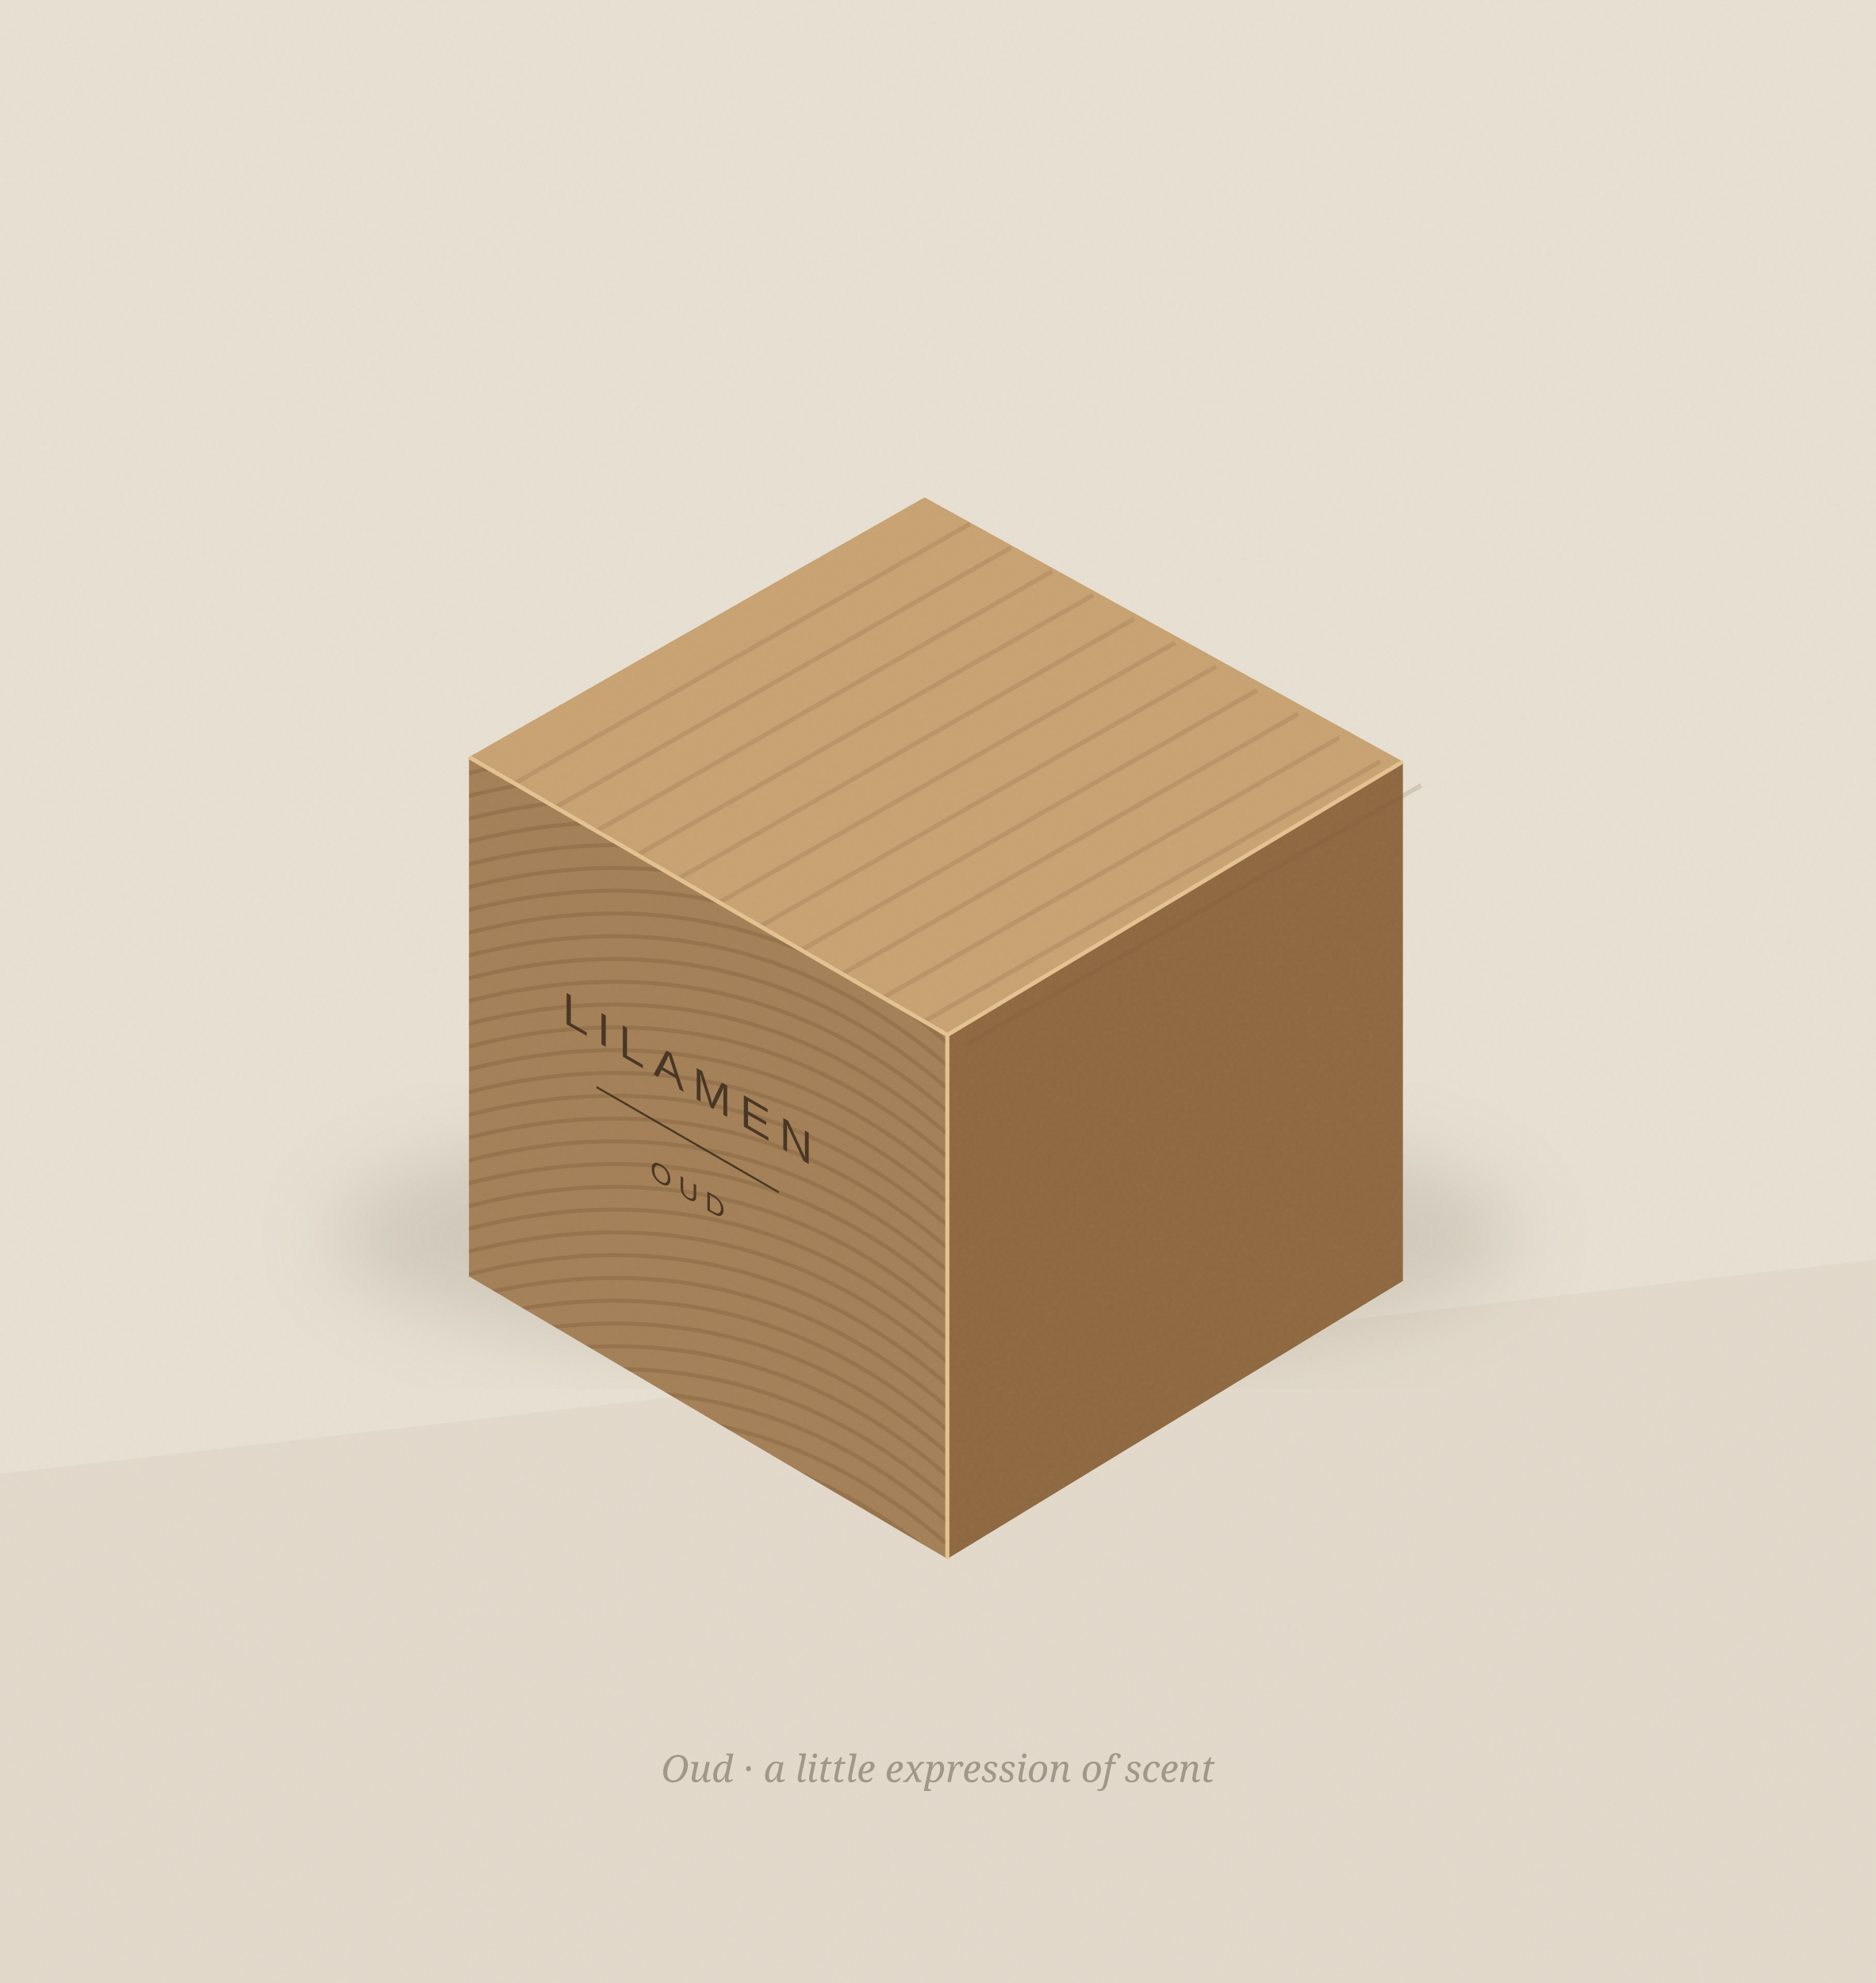
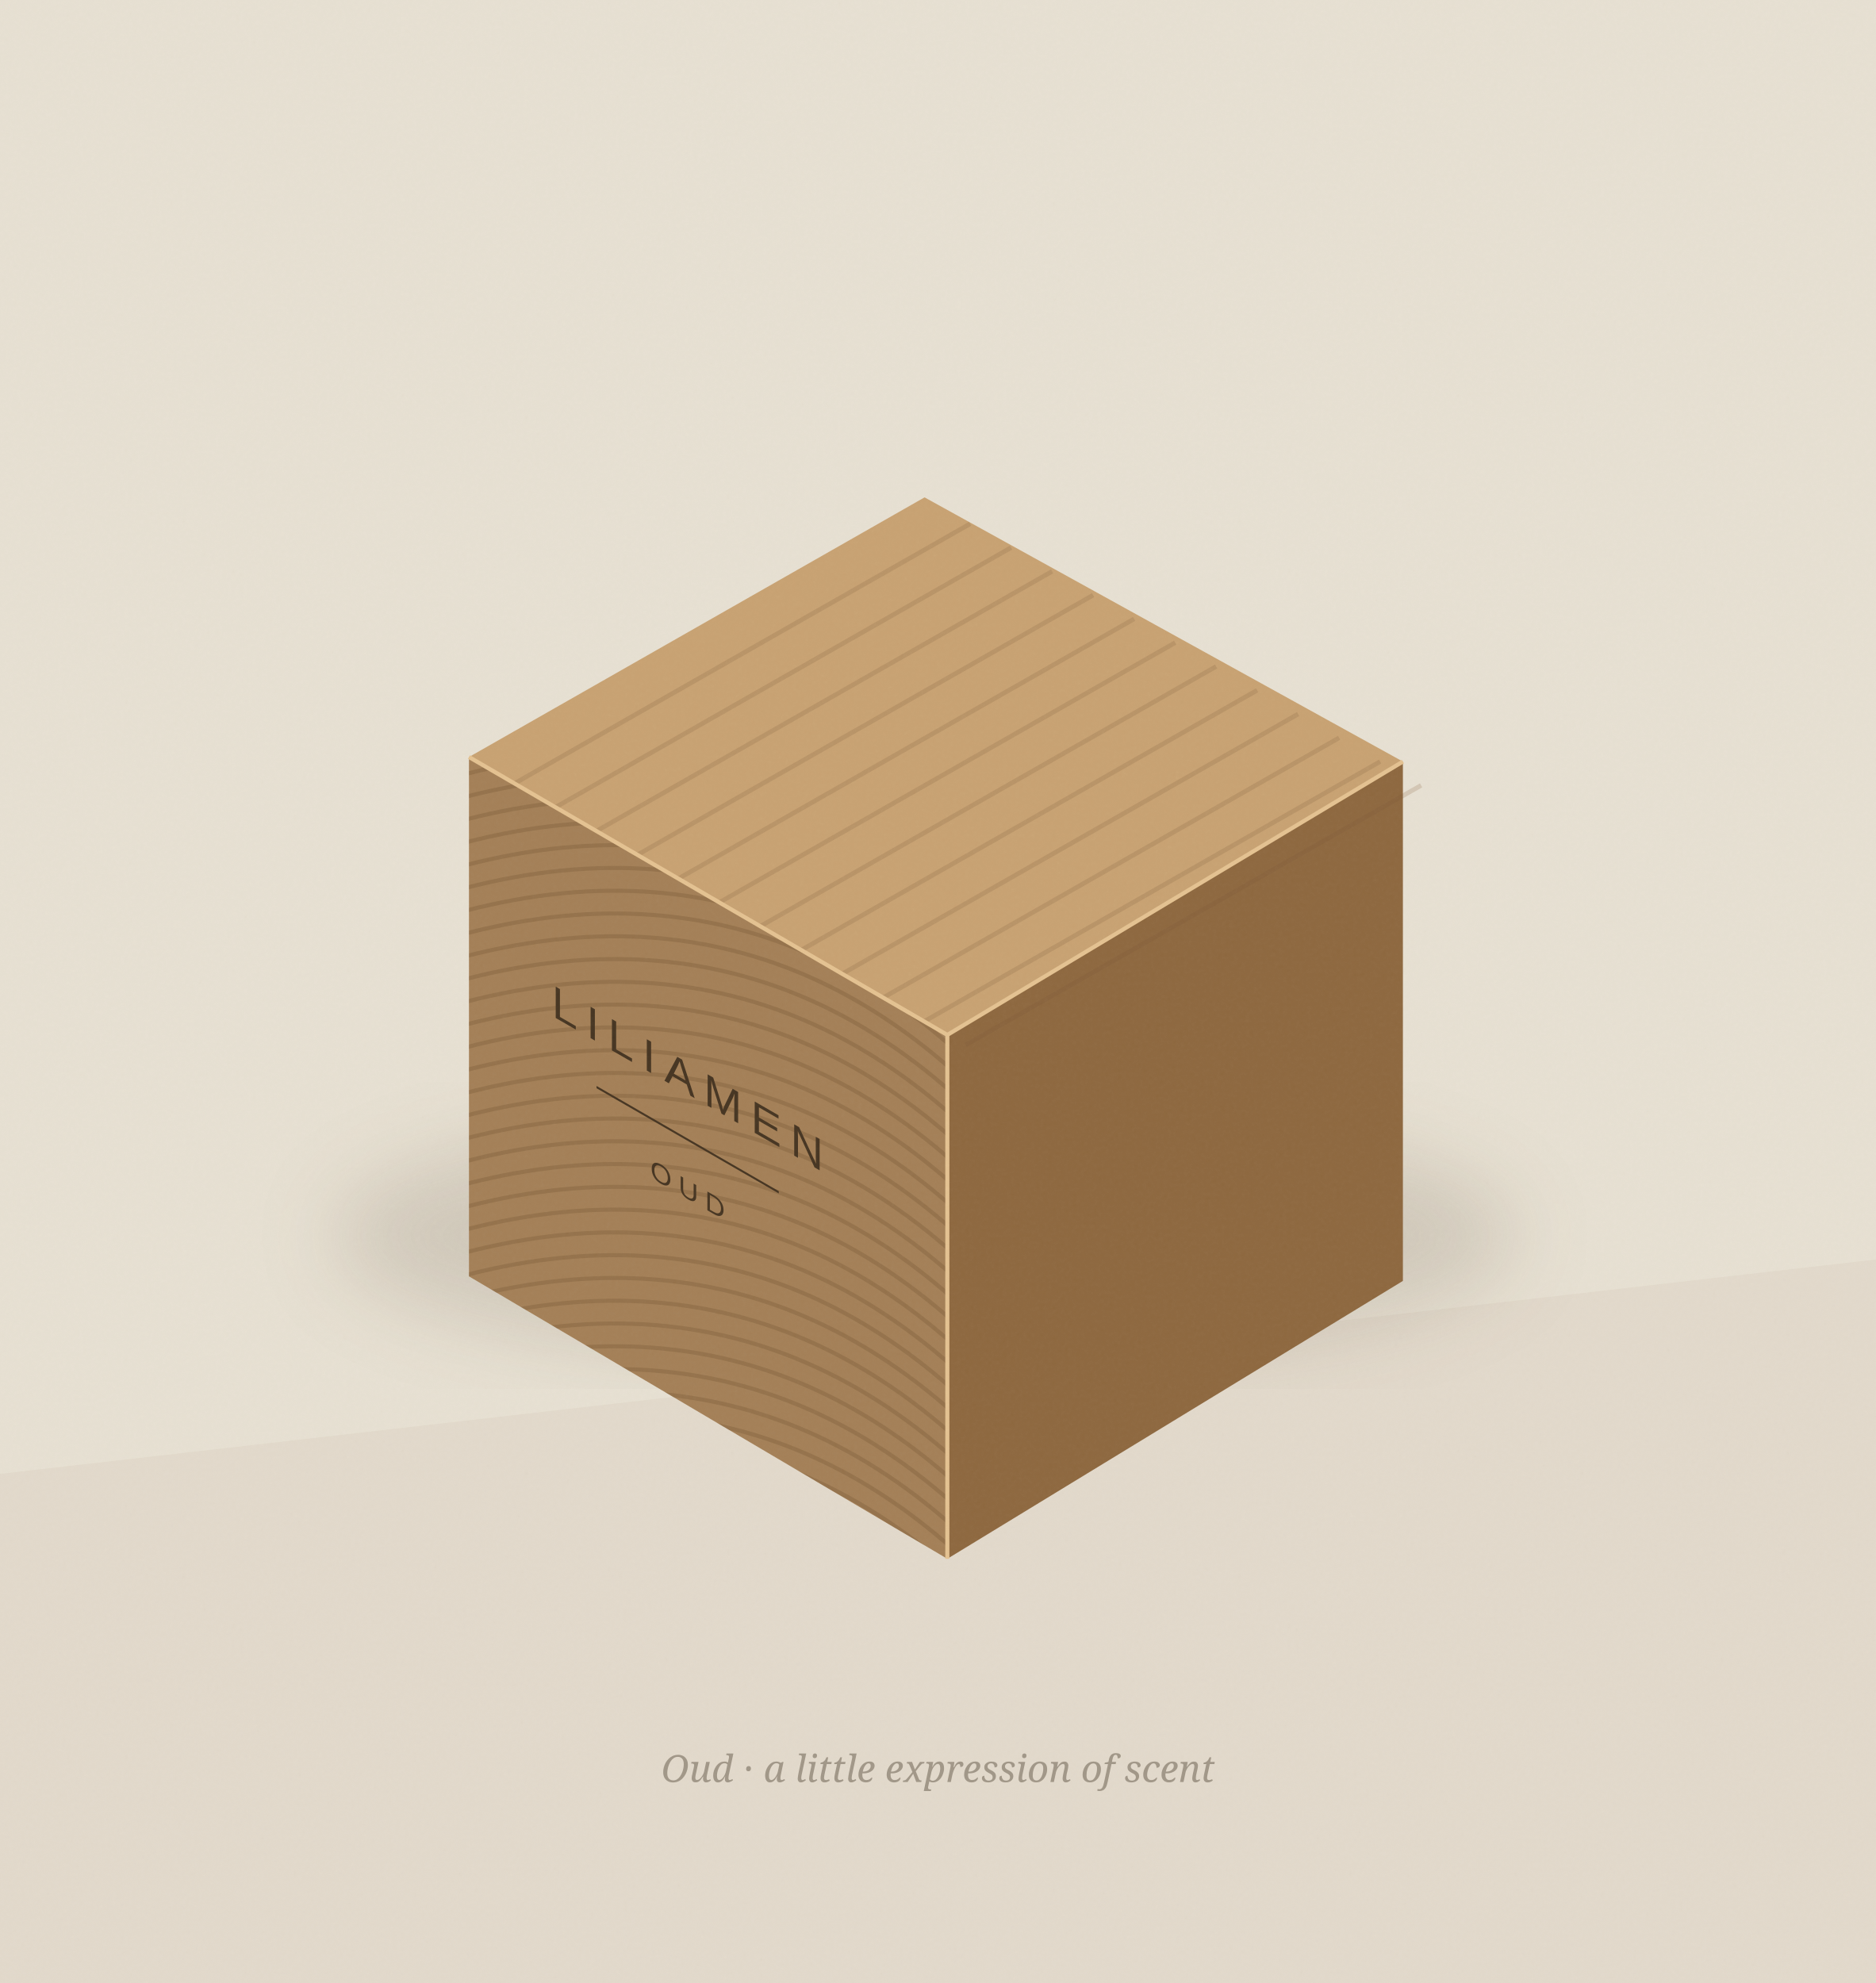
<svg xmlns="http://www.w3.org/2000/svg" viewBox="0 0 700 740">
  <defs>
    <filter id="blur">
      <feGaussianBlur stdDeviation="9" />
    </filter>
    <filter id="grain">
      <feTurbulence type="fractalNoise" baseFrequency=".65" numOctaves="3" stitchTiles="stitch" />
      <feColorMatrix type="saturate" values="0" />
      <feComponentTransfer>
        <feFuncA type="linear" slope=".055" />
      </feComponentTransfer>
    </filter>
    <clipPath id="front">
      <path d="M-100-25 5 36 5 151-100 89Z" />
    </clipPath>
    <linearGradient id="light" x1="0" y1="0" x2="1" y2="1">
      <stop stop-color="#f7f0e2" />
      <stop offset="1" stop-color="#c6b697" />
    </linearGradient>
  </defs>
  <path fill="#e7e0d2" d="M0 0h1000v1000H0z" />
  <path d="M0 550 700 470V740H0Z" fill="#d1c6b2" opacity=".24" />
  <g transform="translate(345 325) rotate(0) scale(1.7)">
    <ellipse cx="0" cy="80" rx="130" ry="28" fill="#413321" opacity=".14" filter="url(#blur)" />
    <path d="M-100-25 0-82 105-24 5 36Z" fill="#c8a272" />
    <path d="M-100-25 5 36 5 151-100 89Z" fill="#a48057" />
    <path d="M5 36 105-24 105 90 5 151Z" fill="#8e683f" />
    <g clip-path="url(#front)" opacity=".24">
      <path d="M-120 -30 Q-30 -65 30 15" stroke="#664726" stroke-width=".9" fill="none" />
      <path d="M-120 -25 Q-30 -60 30 20" stroke="#664726" stroke-width=".9" fill="none" />
      <path d="M-120 -20 Q-30 -55 30 25" stroke="#664726" stroke-width=".9" fill="none" />
      <path d="M-120 -15 Q-30 -50 30 30" stroke="#664726" stroke-width=".9" fill="none" />
      <path d="M-120 -10 Q-30 -45 30 35" stroke="#664726" stroke-width=".9" fill="none" />
      <path d="M-120 -5 Q-30 -40 30 40" stroke="#664726" stroke-width=".9" fill="none" />
      <path d="M-120 0 Q-30 -35 30 45" stroke="#664726" stroke-width=".9" fill="none" />
      <path d="M-120 5 Q-30 -30 30 50" stroke="#664726" stroke-width=".9" fill="none" />
      <path d="M-120 10 Q-30 -25 30 55" stroke="#664726" stroke-width=".9" fill="none" />
      <path d="M-120 15 Q-30 -20 30 60" stroke="#664726" stroke-width=".9" fill="none" />
      <path d="M-120 20 Q-30 -15 30 65" stroke="#664726" stroke-width=".9" fill="none" />
      <path d="M-120 25 Q-30 -10 30 70" stroke="#664726" stroke-width=".9" fill="none" />
      <path d="M-120 30 Q-30 -5 30 75" stroke="#664726" stroke-width=".9" fill="none" />
      <path d="M-120 35 Q-30 0 30 80" stroke="#664726" stroke-width=".9" fill="none" />
      <path d="M-120 40 Q-30 5 30 85" stroke="#664726" stroke-width=".9" fill="none" />
      <path d="M-120 45 Q-30 10 30 90" stroke="#664726" stroke-width=".9" fill="none" />
      <path d="M-120 50 Q-30 15 30 95" stroke="#664726" stroke-width=".9" fill="none" />
      <path d="M-120 55 Q-30 20 30 100" stroke="#664726" stroke-width=".9" fill="none" />
      <path d="M-120 60 Q-30 25 30 105" stroke="#664726" stroke-width=".9" fill="none" />
      <path d="M-120 65 Q-30 30 30 110" stroke="#664726" stroke-width=".9" fill="none" />
      <path d="M-120 70 Q-30 35 30 115" stroke="#664726" stroke-width=".9" fill="none" />
      <path d="M-120 75 Q-30 40 30 120" stroke="#664726" stroke-width=".9" fill="none" />
      <path d="M-120 80 Q-30 45 30 125" stroke="#664726" stroke-width=".9" fill="none" />
      <path d="M-120 85 Q-30 50 30 130" stroke="#664726" stroke-width=".9" fill="none" />
      <path d="M-120 90 Q-30 55 30 135" stroke="#664726" stroke-width=".9" fill="none" />
      <path d="M-120 95 Q-30 60 30 140" stroke="#664726" stroke-width=".9" fill="none" />
      <path d="M-120 100 Q-30 65 30 145" stroke="#664726" stroke-width=".9" fill="none" />
      <path d="M-120 105 Q-30 70 30 150" stroke="#664726" stroke-width=".9" fill="none" />
      <path d="M-120 110 Q-30 75 30 155" stroke="#664726" stroke-width=".9" fill="none" />
      <path d="M-120 115 Q-30 80 30 160" stroke="#664726" stroke-width=".9" fill="none" />
      <path d="M-120 120 Q-30 85 30 165" stroke="#664726" stroke-width=".9" fill="none" />
      <path d="M-120 125 Q-30 90 30 170" stroke="#664726" stroke-width=".9" fill="none" />
      <path d="M-120 130 Q-30 95 30 175" stroke="#664726" stroke-width=".9" fill="none" />
      <path d="M-120 135 Q-30 100 30 180" stroke="#664726" stroke-width=".9" fill="none" />
      <path d="M-120 140 Q-30 105 30 185" stroke="#664726" stroke-width=".9" fill="none" />
      <path d="M-120 145 Q-30 110 30 190" stroke="#664726" stroke-width=".9" fill="none" />
      <path d="M-120 150 Q-30 115 30 195" stroke="#664726" stroke-width=".9" fill="none" />
      <path d="M-120 155 Q-30 120 30 200" stroke="#664726" stroke-width=".9" fill="none" />
      <path d="M-120 160 Q-30 125 30 205" stroke="#664726" stroke-width=".9" fill="none" />
      <path d="M-120 165 Q-30 130 30 210" stroke="#664726" stroke-width=".9" fill="none" />
      <path d="M-120 170 Q-30 135 30 215" stroke="#664726" stroke-width=".9" fill="none" />
      <path d="M-120 175 Q-30 140 30 220" stroke="#664726" stroke-width=".9" fill="none" />
    </g>
    <g opacity=".19">
      <path d="M-90 -19.2 l100 -57" stroke="#795535" stroke-width="1" />
      <path d="M-81 -13.98 l100 -57" stroke="#795535" stroke-width="1" />
      <path d="M-72 -8.76 l100 -57" stroke="#795535" stroke-width="1" />
      <path d="M-63 -3.54 l100 -57" stroke="#795535" stroke-width="1" />
      <path d="M-54 1.68 l100 -57" stroke="#795535" stroke-width="1" />
      <path d="M-45 6.9 l100 -57" stroke="#795535" stroke-width="1" />
      <path d="M-36 12.12 l100 -57" stroke="#795535" stroke-width="1" />
      <path d="M-27 17.34 l100 -57" stroke="#795535" stroke-width="1" />
      <path d="M-18 22.56 l100 -57" stroke="#795535" stroke-width="1" />
      <path d="M-9 27.78 l100 -57" stroke="#795535" stroke-width="1" />
      <path d="M0 33 l100 -57" stroke="#795535" stroke-width="1" />
      <path d="M9 38.22 l100 -57" stroke="#795535" stroke-width="1" />
    </g>
    <g transform="translate(-52 49) skewY(30)">
-       <text text-anchor="middle" fill="#463522" font-family="Arial" font-size="10" letter-spacing="2">LILAMEN</text>
+       <text text-anchor="middle" fill="#463522" font-family="Arial" font-size="10" letter-spacing="2">LILIAMEN</text>
      <path d="M-20 10h40" stroke="#463522" stroke-width=".5" />
      <text y="23" text-anchor="middle" fill="#463522" font-family="Arial" font-size="6" letter-spacing="1.5">OUD</text>
    </g>
    <path d="M-100-25 5 36 105-24M5 36V151" fill="none" stroke="#e4c291" stroke-width=".9" />
  </g>
  <text x="350" y="665" text-anchor="middle" fill="#6b6050" opacity=".55" font-family="Georgia" font-size="14" font-style="italic">Oud · a little expression of scent</text>
  <path d="M0 0h1000v1000H0z" filter="url(#grain)" opacity=".65" pointer-events="none" />
</svg>
